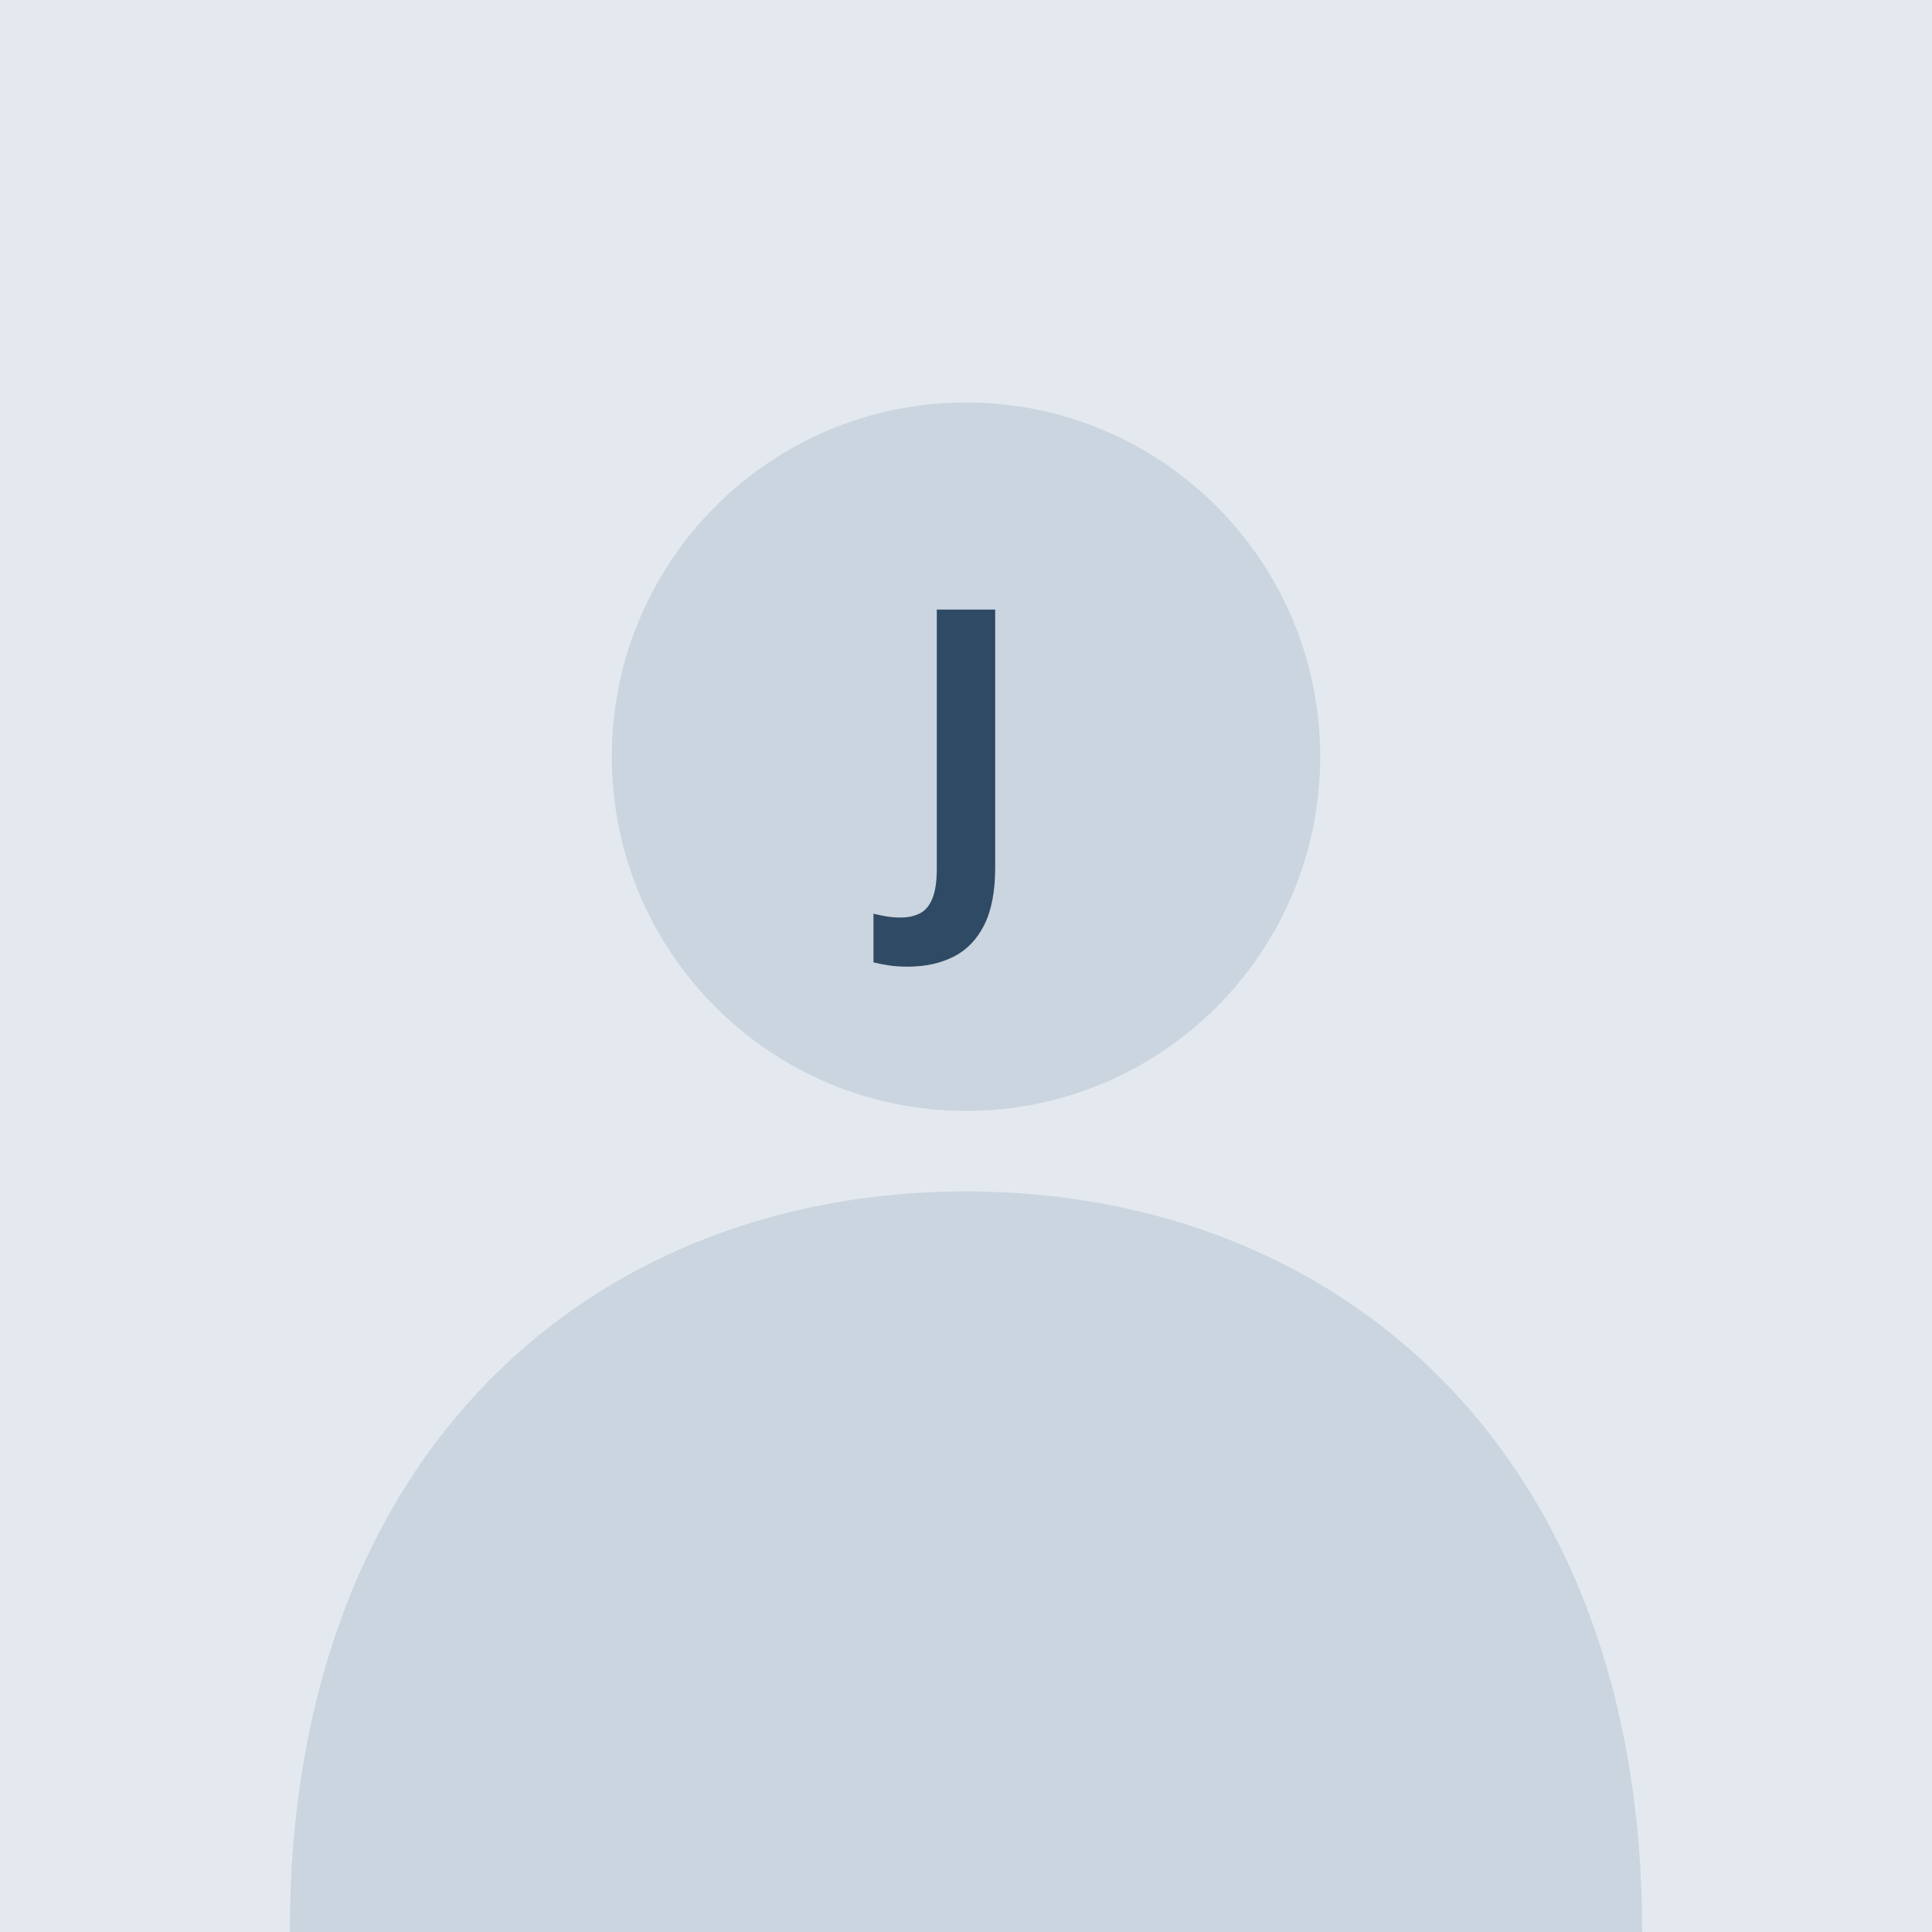
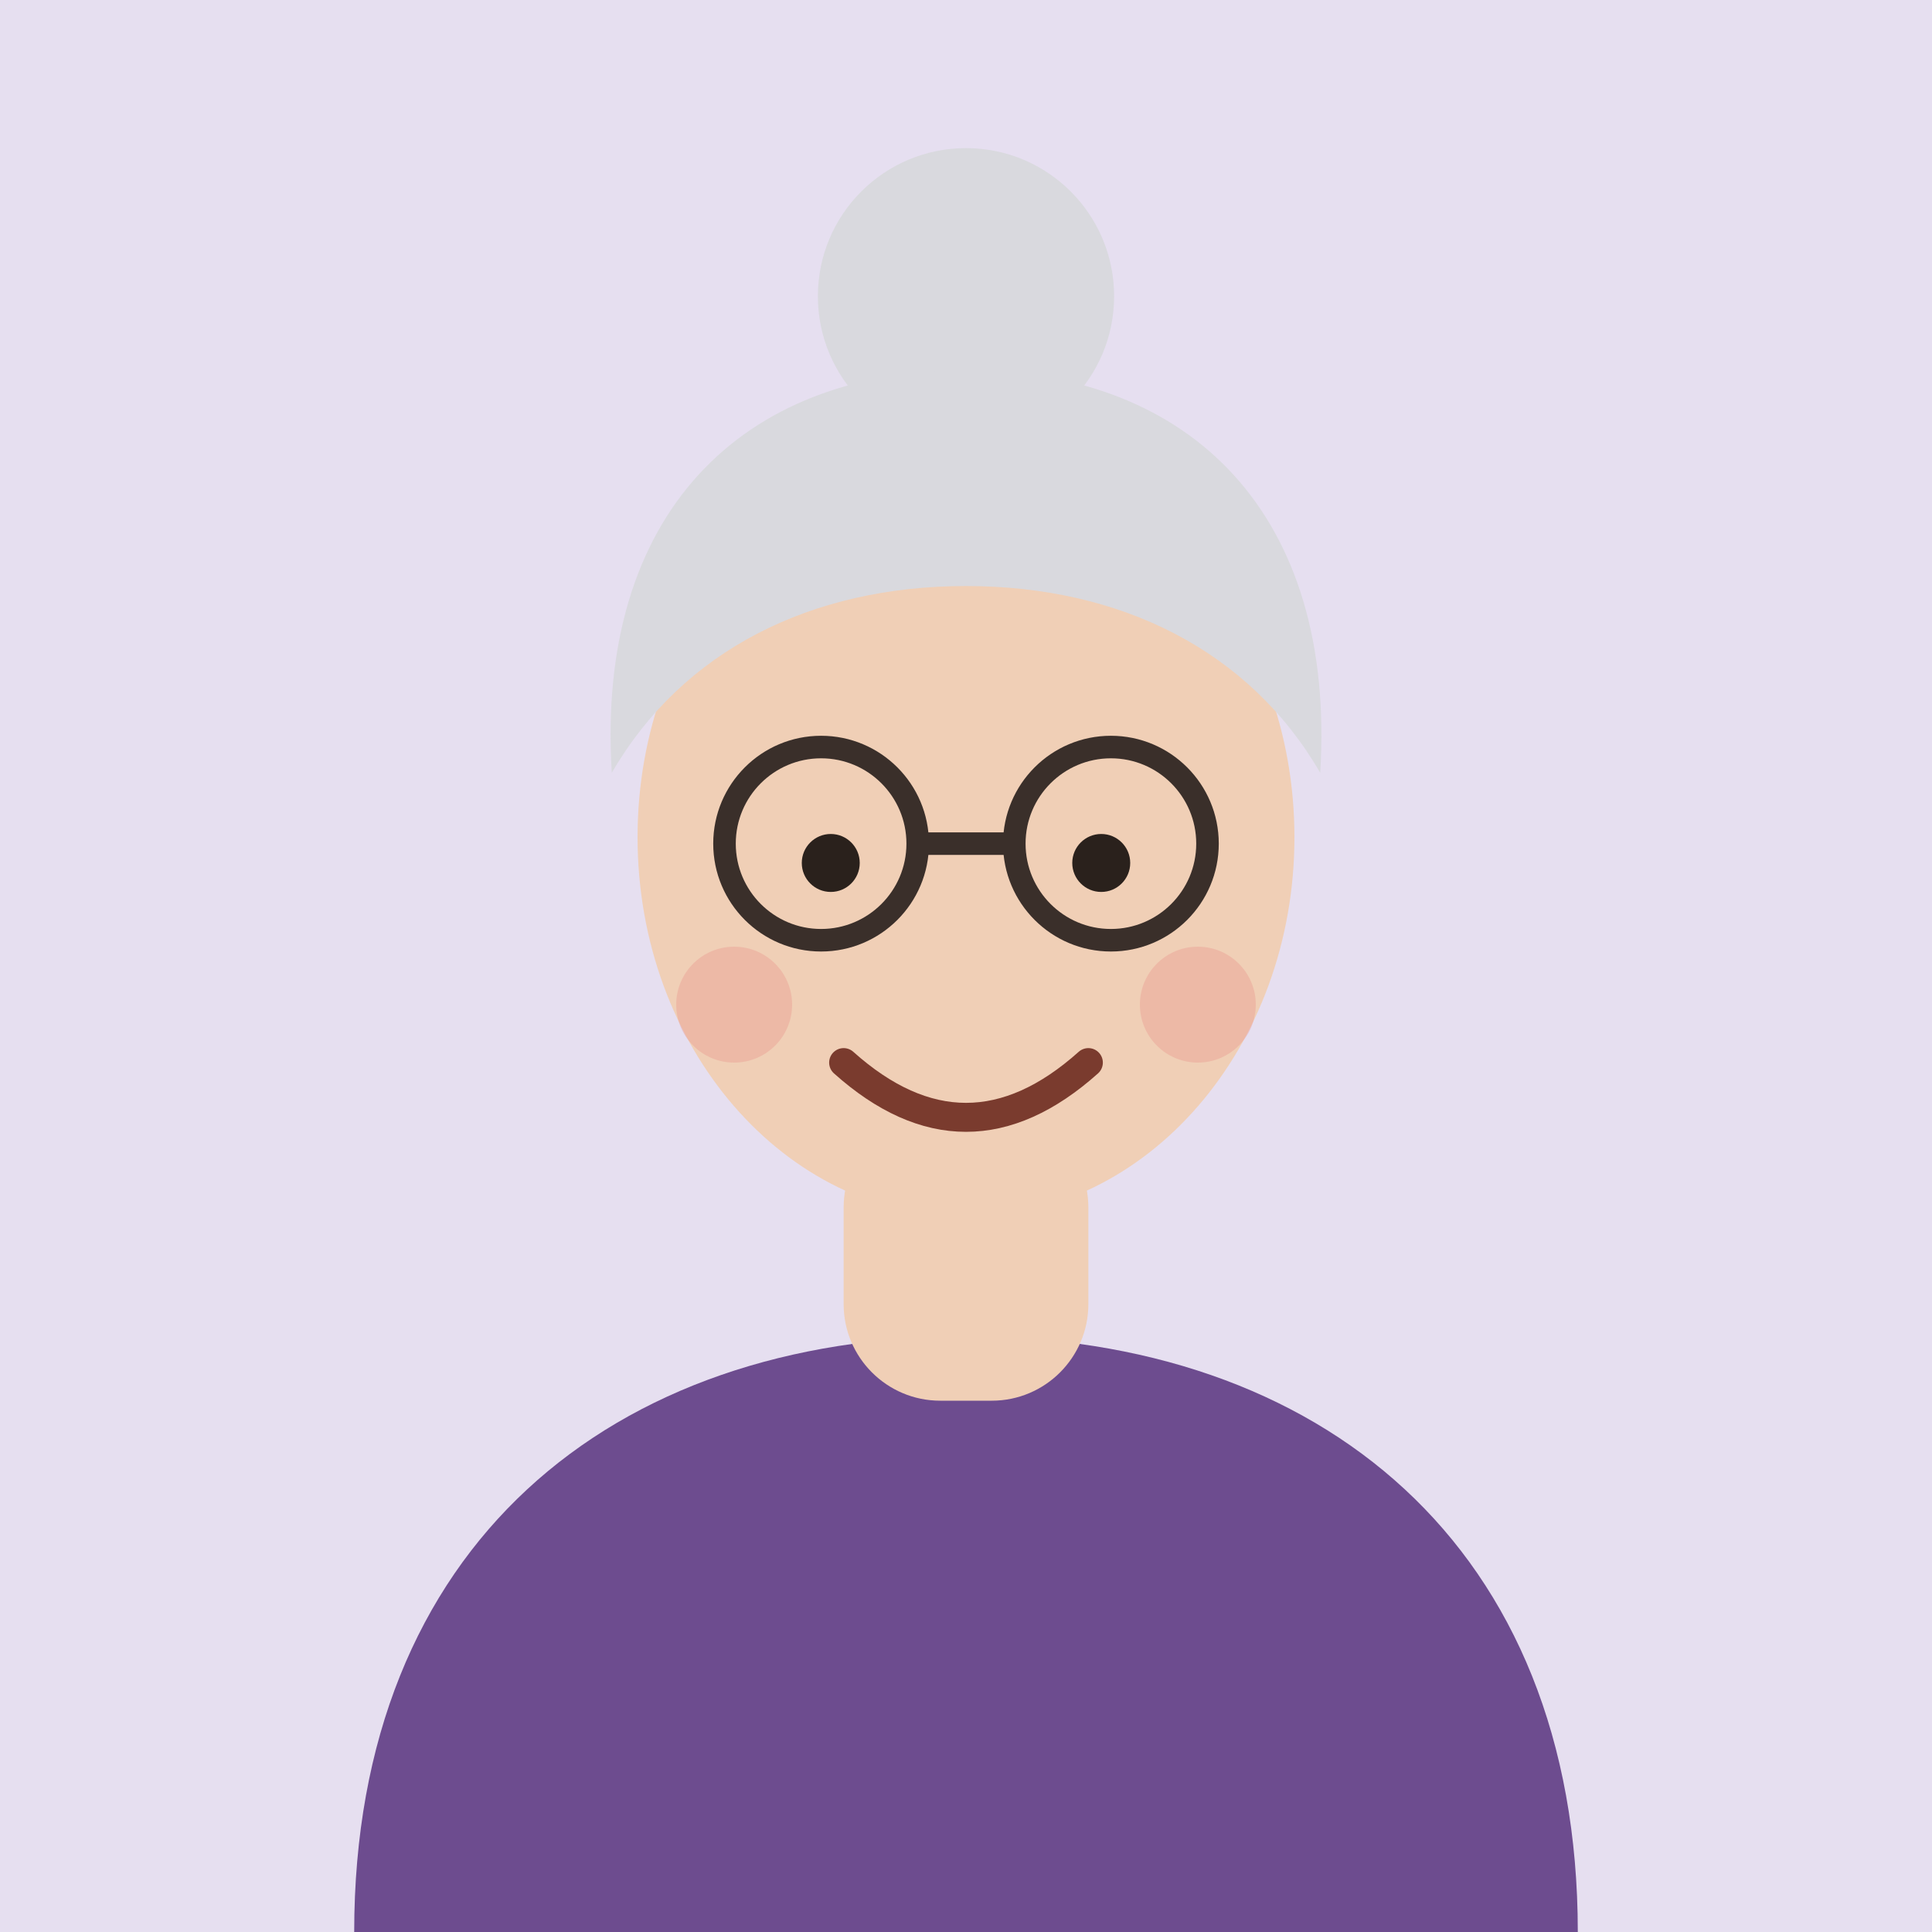
<svg xmlns="http://www.w3.org/2000/svg" viewBox="0 0 600 600">
-   <rect width="600" height="600" fill="#e3e9ef" />
-   <circle cx="300" cy="235" r="110" fill="#cbd5df" />
-   <path d="M90 600c0-150 95-230 210-230s210 80 210 230z" fill="#cbd5df" />
-   <text x="300" y="275" text-anchor="middle" font-family="IBM Plex Sans, system-ui, sans-serif" font-size="120" font-weight="600" fill="#2f4a64">J</text>
+   <rect width="600" height="600" fill="#e6dff0" />
+   <circle cx="300" cy="92" r="46" fill="#d9d9de" />
+   <path d="M110 600c0-120 80-185 190-185s190 65 190 185z" fill="#6d4c8f" />
+   <rect x="262" y="345" width="76" height="90" rx="30" fill="#f0cfb6" />
+   <ellipse cx="300" cy="260" rx="102" ry="118" fill="#f0cfb6" />
+   <path d="M190 240c-5-80 40-125 110-125s115 45 110 125c-22-38-62-58-110-58s-88 20-110 58z" fill="#d9d9de" />
+   <g fill="#2a211c">
+     <circle cx="258" cy="268" r="9" />
+     <circle cx="342" cy="268" r="9" />
+   </g>
+   <g fill="none" stroke="#3a2f2a" stroke-width="7">
+     <circle cx="255" cy="262" r="30" />
+     <circle cx="345" cy="262" r="30" />
+     <path d="M285 262h30" />
+   </g>
+   <path d="M262 330q38 34 76 0" fill="none" stroke="#7a3b2e" stroke-width="9" stroke-linecap="round" />
+   <g fill="#e8908a" opacity=".35">
+     <circle cx="228" cy="312" r="18" />
+     <circle cx="372" cy="312" r="18" />
+   </g>
</svg>
